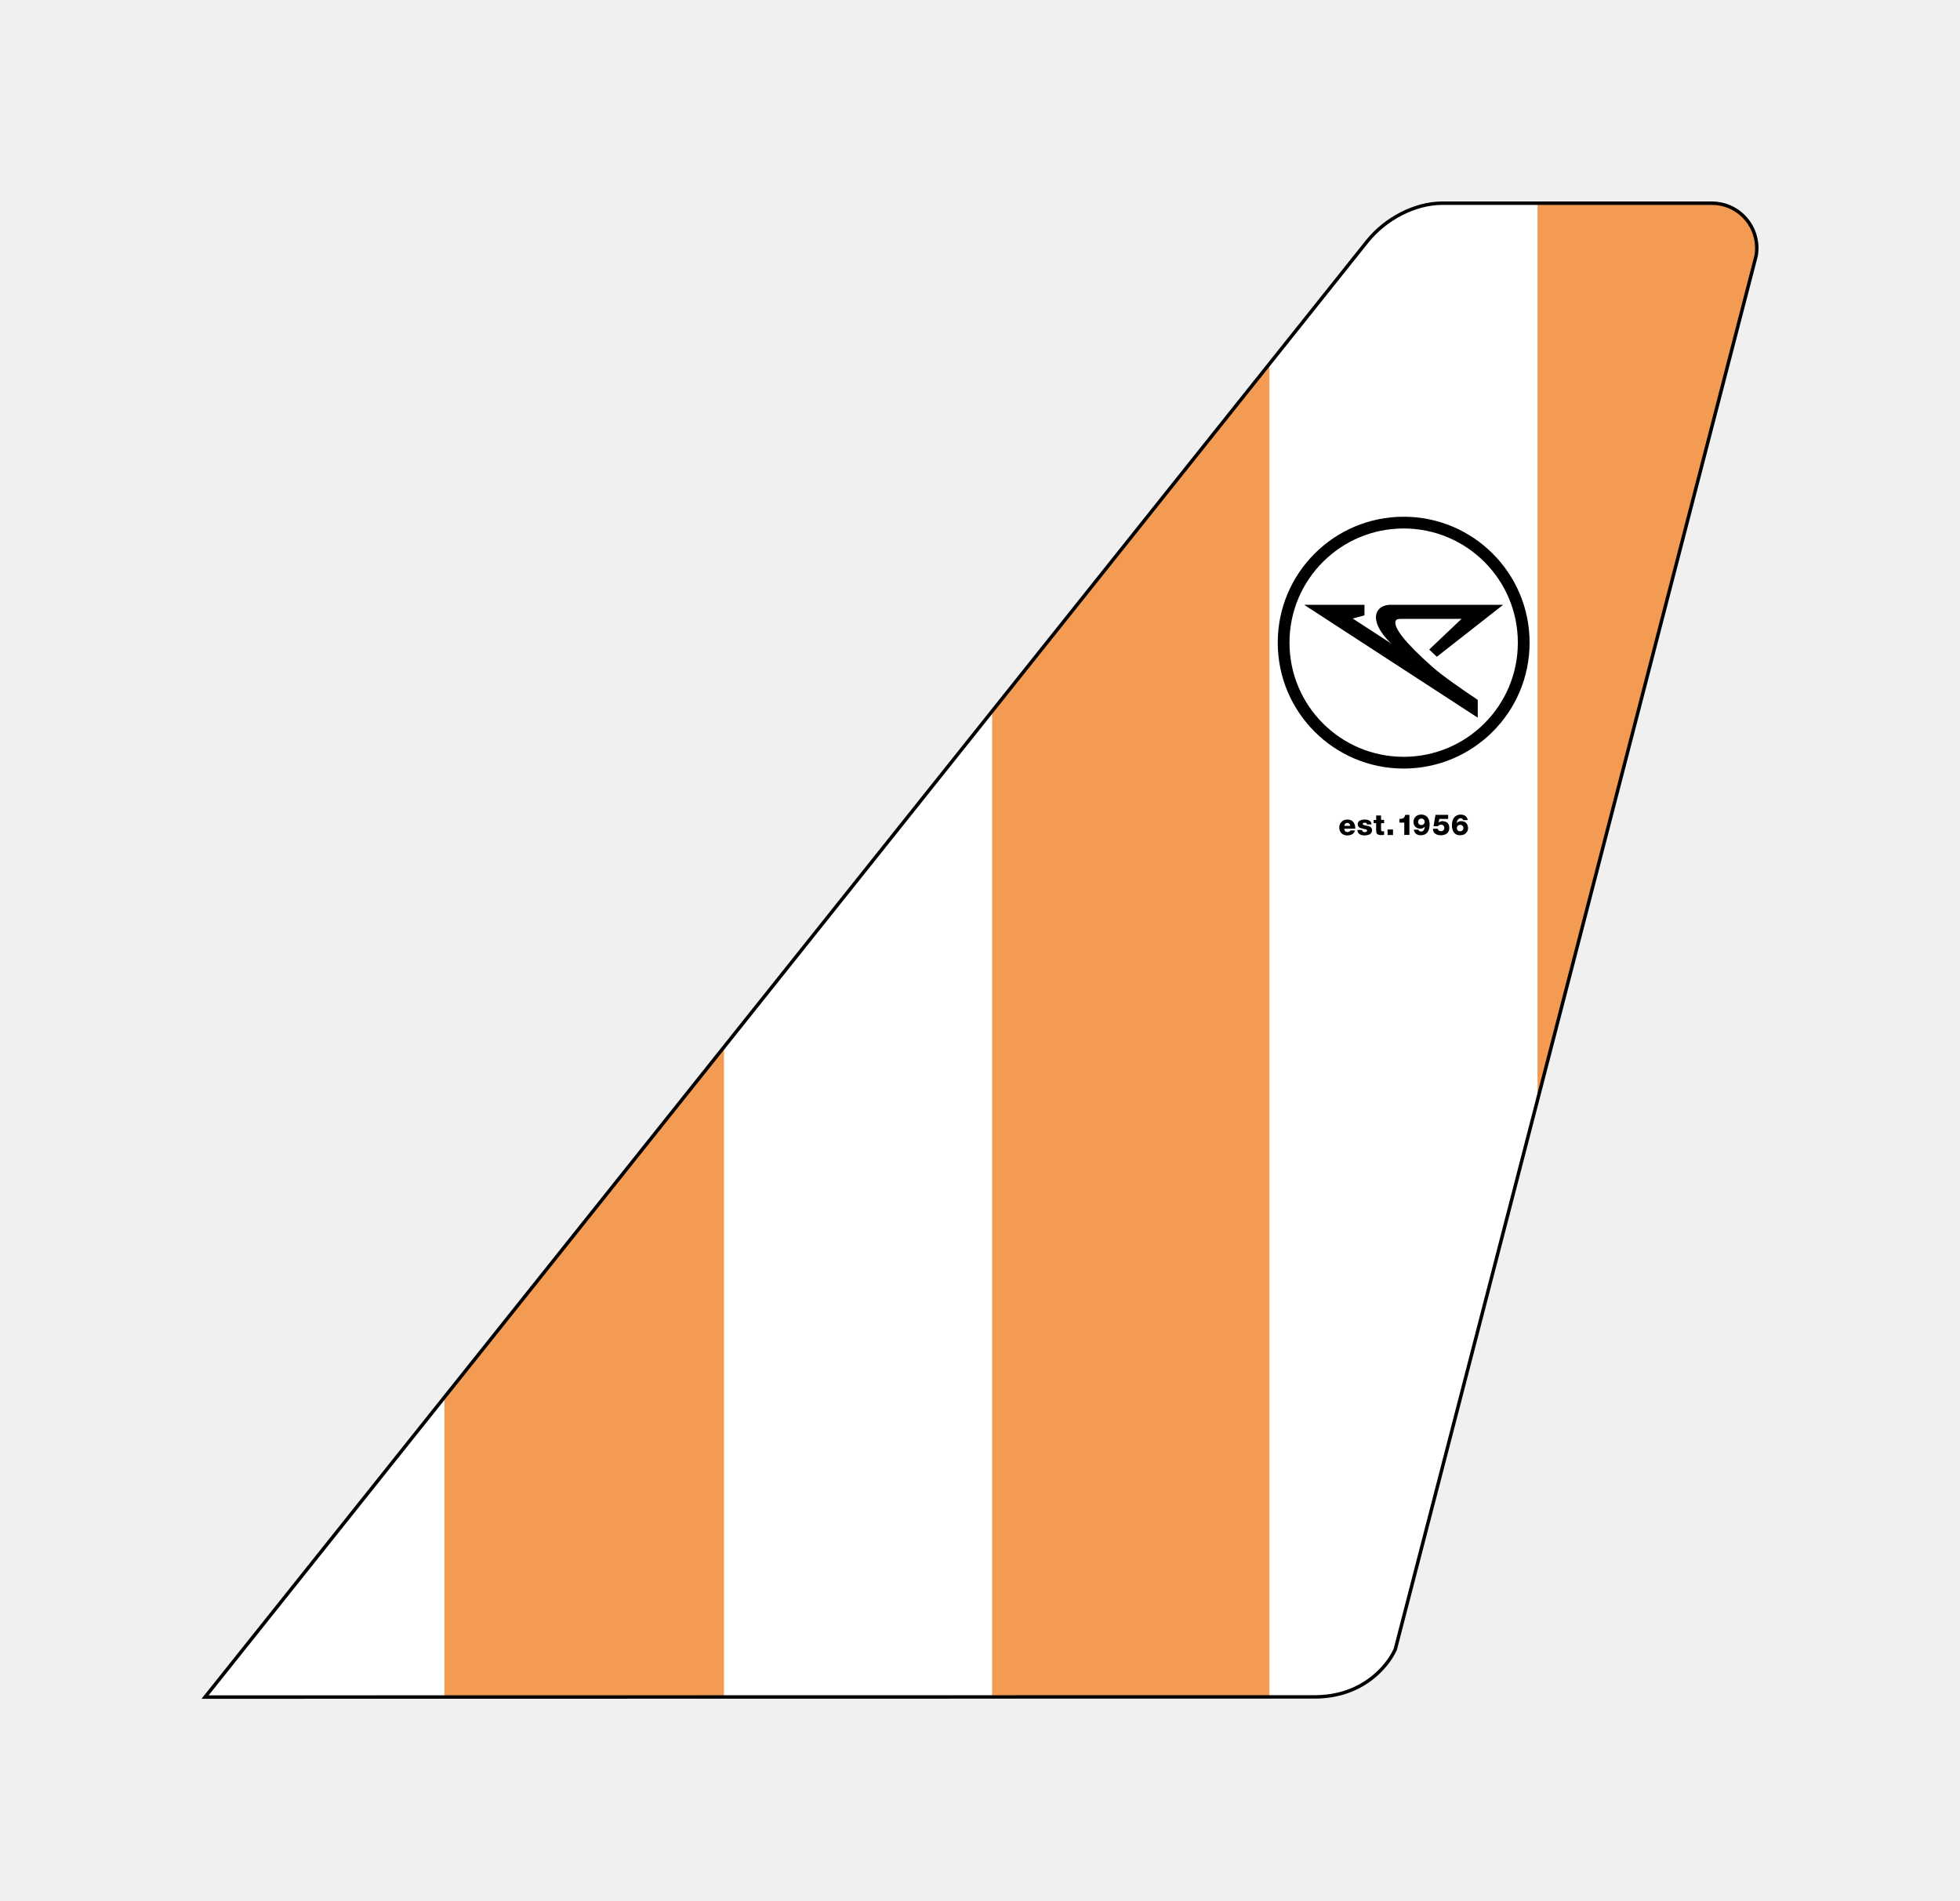
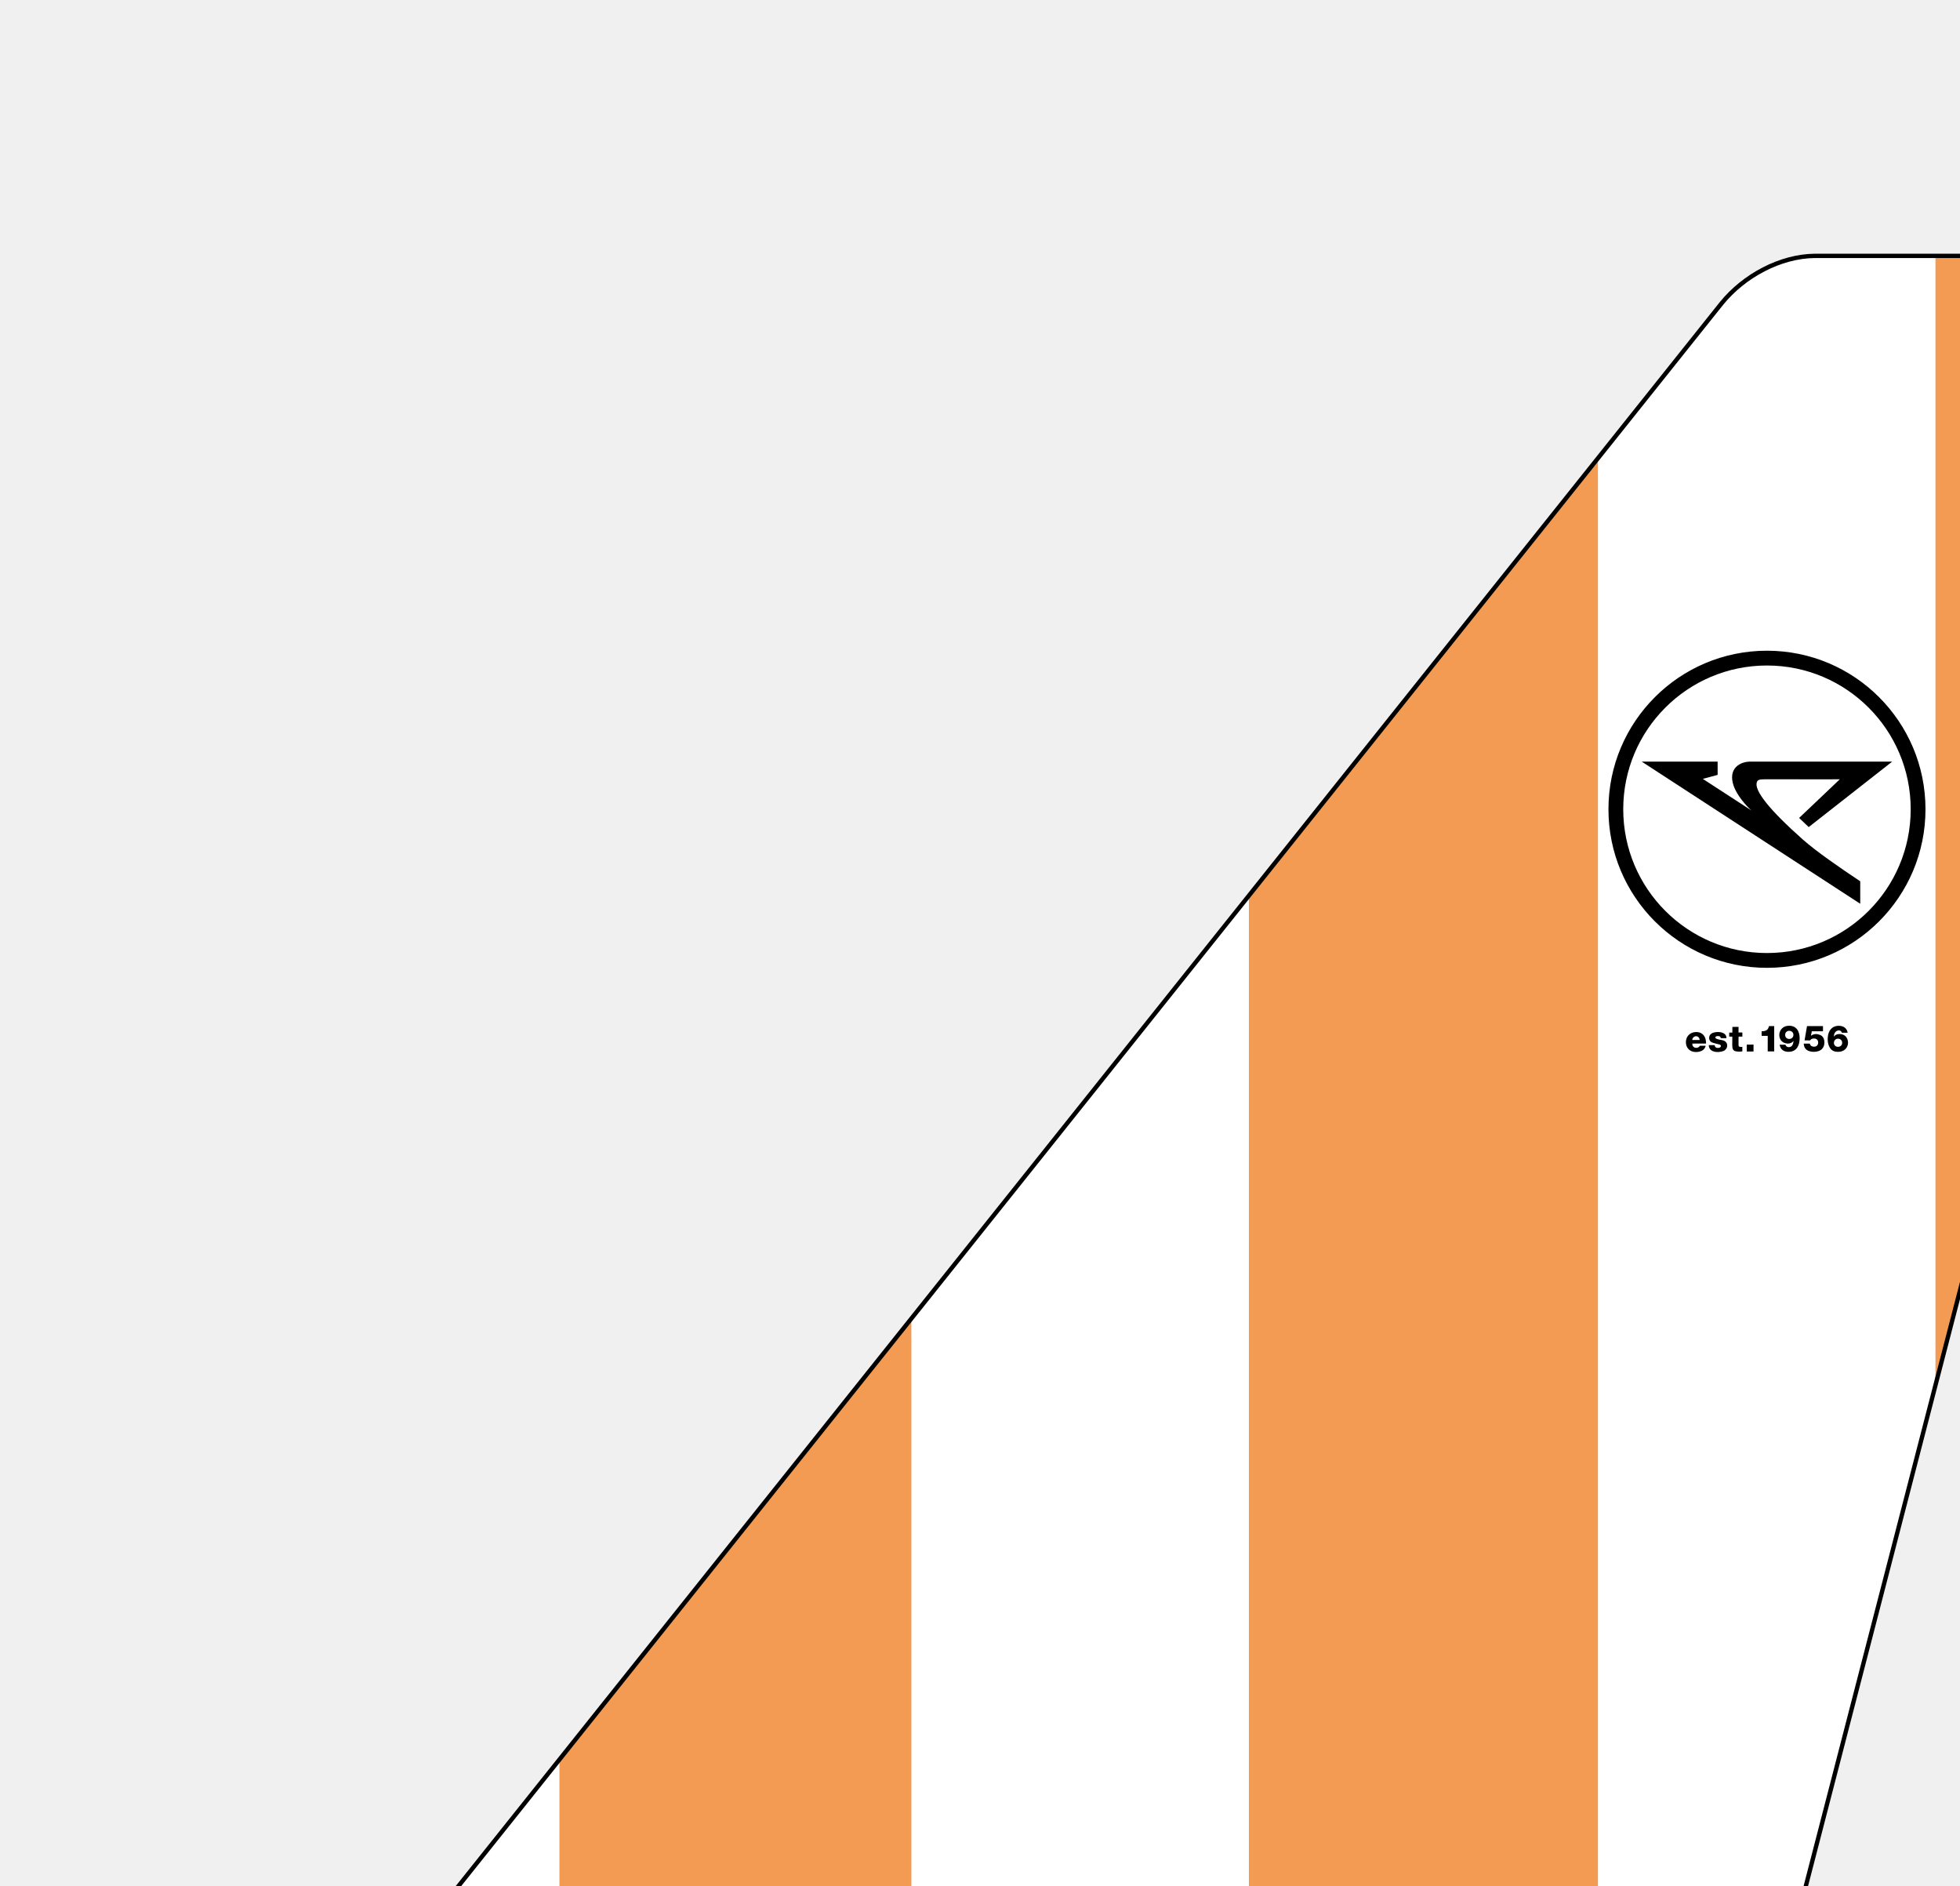
- <svg xmlns="http://www.w3.org/2000/svg" width="856" height="830" viewBox="0 0 856 830" fill="none">
+ <svg>
  <path fill-rule="evenodd" clip-rule="evenodd" d="M747.455 89.189C758.272 89.189 767.041 97.961 767.041 108.783C767.041 109.94 766.94 111.075 766.748 112.177L609.176 720.762C606.352 727.287 595.879 741.163 574.949 741.599L574.311 741.608L89.352 741.687C426.167 319.716 595.4 107.715 597.049 105.682C604.351 96.69 616.741 89.337 629.353 89.189H747.455Z" fill="white" />
  <path d="M671.484 88.331L748.922 88.331C748.922 88.331 761.396 92.371 764.094 97.216C766.792 102.062 768.345 107.582 766.334 113.627C760.163 137.261 747.439 187.051 747.439 187.051L671.484 479.848V88.331Z" fill="#F49B53" />
  <path d="M433.285 310.17L554.386 158.47V740.74H433.285L433.285 310.17Z" fill="#F49B53" />
  <path d="M194.086 610.148L316.188 456.874V741.298H194.086V610.148Z" fill="#F49B53" />
  <path fill-rule="evenodd" clip-rule="evenodd" d="M613.03 330.561C640.57 330.561 662.896 308.235 662.896 280.695C662.896 253.155 640.57 230.83 613.03 230.83C585.49 230.83 563.164 253.155 563.164 280.695C563.164 308.235 585.49 330.561 613.03 330.561ZM613.03 335.692C643.404 335.692 668.027 311.069 668.027 280.695C668.027 250.322 643.404 225.699 613.03 225.699C582.656 225.699 558.033 250.322 558.033 280.695C558.033 311.069 582.656 335.692 613.03 335.692Z" fill="black" />
  <path d="M569.586 264.173L595.914 264.173V268.768L590.771 270.155L607.622 281.1C605.756 279.453 602.611 275.828 601.495 272.638C599.262 266.253 604.069 264.008 607.587 264.175L656.47 264.175L627.511 286.87L624.185 283.706L638.301 270.301C632.195 270.336 625.637 270.302 622.975 270.302H612.107C610.289 270.302 609.78 270.543 609.514 271.309C608.547 274.09 613.667 280.731 625.488 291.206C630.154 295.34 638.687 301.226 645.388 305.68V313.47L569.586 264.173Z" fill="black" />
  <path d="M641.028 358.185C640.888 358.194 640.802 358.203 640.714 358.203C640.163 358.205 639.515 358.212 639 358.212C639 358.176 638.98 358.064 638.955 358.016C638.526 357.193 637.564 357.254 636.91 357.808C636.544 358.183 636.288 358.66 636.262 359.284C636.258 359.382 636.252 359.501 636.262 359.575C636.789 358.646 638.155 358.497 639.183 358.797C640.223 359.102 640.848 359.896 641.078 360.956C641.492 362.865 640.236 364.586 638.256 364.798C637.788 364.849 637.297 364.845 636.834 364.765C635.772 364.578 635.046 363.927 634.604 362.956C634.147 361.954 634.042 360.894 634.123 359.81C634.169 359.183 634.298 358.571 634.55 357.991C635.231 356.434 636.549 355.71 638.245 355.807C638.74 355.835 639.217 355.947 639.656 356.19C640.428 356.611 640.86 357.268 641.028 358.185ZM639.122 361.702C639.113 360.849 638.501 360.252 637.64 360.264C636.866 360.273 636.265 360.905 636.259 361.717C636.254 362.495 636.857 363.093 637.648 363.094C638.499 363.096 639.132 362.501 639.122 361.702Z" fill="black" />
  <path d="M625.794 361.981C626.488 361.968 627.233 361.973 627.912 361.977C628.057 362.872 628.92 363.159 629.801 363C630.515 362.795 630.881 362.177 630.773 361.359C630.68 360.665 630.178 360.234 629.453 360.214C628.938 360.199 628.464 360.292 628.111 360.707C628.044 360.787 627.971 360.869 627.971 360.869C627.436 360.856 626.948 360.856 626.482 360.856C626.38 360.856 626.242 360.856 626.074 360.856C626.335 359.193 626.628 357.56 626.923 355.91C628.782 355.91 630.609 355.91 632.462 355.91C632.462 356.511 632.462 357.084 632.462 357.704C631.176 357.704 629.901 357.704 628.595 357.704C628.489 358.217 628.39 358.693 628.287 359.197C628.36 359.182 628.403 359.185 628.433 359.165C629.439 358.488 630.493 358.553 631.544 359.01C632.329 359.353 632.74 360.021 632.897 360.841C632.994 361.343 632.99 361.854 632.882 362.354C632.611 363.608 631.801 364.355 630.592 364.664C629.636 364.911 628.666 364.883 627.72 364.595C626.518 364.233 625.826 363.297 625.794 361.981Z" fill="black" />
  <path d="M617.43 362.366C618.138 362.366 618.825 362.366 619.445 362.366C619.701 363.11 620.353 363.306 620.967 363.168C621.356 363.08 621.641 362.864 621.837 362.528C622.074 362.121 622.23 361.517 622.23 361.018C622.204 361.08 622.142 361.177 622.031 361.283C621.272 362.011 620.261 362.114 619.2 361.769C617.652 361.267 617.164 359.705 617.341 358.522C617.552 357.121 618.578 356.09 619.972 355.84C620.523 355.742 621.071 355.749 621.614 355.87C622.712 356.113 623.477 356.768 623.925 357.791C624.356 358.772 624.421 359.808 624.33 360.859C624.274 361.499 624.145 362.126 623.88 362.717C623.301 364.003 622.31 364.701 620.901 364.804C620.301 364.847 619.707 364.819 619.14 364.598C618.168 364.221 617.624 363.465 617.43 362.366ZM619.341 358.92C619.339 359.778 619.922 360.371 620.76 360.364C621.599 360.355 622.21 359.75 622.208 358.929C622.206 358.13 621.603 357.546 620.773 357.535C619.957 357.524 619.343 358.119 619.341 358.92Z" fill="black" />
  <path d="M615.538 364.683C614.788 364.683 614.036 364.683 613.294 364.683C613.294 364.683 613.293 363.794 613.284 363.355C613.273 362.907 613.293 362.461 613.293 362.013C613.293 361.565 613.293 361.119 613.293 360.671C613.293 360.227 613.293 359.784 613.293 359.299C612.573 359.299 611.906 359.299 611.197 359.299C611.15 358.762 611.177 358.22 611.178 357.698C611.413 357.698 611.697 357.687 611.941 357.648C612.932 357.487 613.416 357.104 613.744 355.91C614.324 355.91 614.943 355.91 615.54 355.91C615.538 358.835 615.538 361.735 615.538 364.683Z" fill="black" />
  <path d="M608.367 364.724C607.526 364.724 606.813 364.721 606.013 364.721C606.013 363.929 606.007 363.114 606.007 362.314H607.213C607.213 362.314 607.921 362.312 608.367 362.312V364.724Z" fill="black" />
  <path d="M601.009 359.554C600.61 359.554 600.285 359.554 599.93 359.554C599.93 359.09 599.927 358.62 599.927 358.146C600.263 358.146 600.647 358.146 601.024 358.146V356.186L603.163 356.178C603.163 356.852 603.163 357.444 603.163 358.114C603.612 358.114 604.061 358.114 604.492 358.114C604.492 358.59 604.492 359.073 604.492 359.554C604.08 359.554 603.631 359.554 603.207 359.554C603.189 359.691 603.166 359.742 603.166 359.839C603.163 360.703 603.161 361.567 603.166 362.431C603.17 362.927 603.331 363.089 603.835 363.121C604.025 363.132 604.24 363.109 604.486 363.109C604.486 363.109 604.486 364.151 604.486 364.672C603.823 364.776 602.911 364.81 602.148 364.631C601.59 364.5 601.206 364.143 601.096 363.575C601.03 363.241 600.996 362.903 600.99 362.561C600.975 361.712 601.004 360.867 601.004 360.018C601.005 359.87 601.009 359.771 601.009 359.554Z" fill="black" />
  <path d="M595.717 364.883C595.405 364.865 595.152 364.85 594.908 364.796C594.465 364.699 594.049 364.548 593.685 364.273C593.108 363.838 592.839 363.231 592.841 362.508C593.504 362.508 594.225 362.508 594.887 362.508C594.968 363.411 595.726 363.622 596.565 363.381C596.871 363.26 597.048 363.076 597.041 362.824C597.033 362.522 596.853 362.364 596.599 362.293C596.112 362.157 595.615 362.058 595.126 361.929C594.738 361.826 594.348 361.722 593.976 361.576C592.692 361.074 592.657 359.228 593.713 358.532C594.133 358.256 594.596 358.095 595.087 358.028C595.815 357.927 596.55 357.911 597.263 358.105C597.601 358.196 597.943 358.347 598.23 358.543C598.739 358.89 598.976 359.436 598.975 360.088C598.327 360.088 597.635 360.088 596.983 360.088C596.949 359.756 596.871 359.54 596.565 359.443C596.214 359.331 595.861 359.325 595.509 359.424C595.324 359.476 595.182 359.577 595.145 359.777C595.107 359.98 595.214 360.135 595.382 360.217C595.608 360.329 595.843 360.43 596.085 360.492C596.518 360.6 596.961 360.673 597.398 360.762C597.543 360.792 597.691 360.82 597.832 360.863C598.54 361.082 599.051 361.52 599.189 362.265C599.329 363.021 599.098 363.683 598.502 364.191C598.12 364.518 597.713 364.638 597.228 364.748C596.983 364.804 596.752 364.84 596.511 364.865C596.04 364.913 595.984 364.883 595.717 364.883Z" fill="black" />
  <path d="M588.168 364.897C587.909 364.88 587.694 364.844 587.464 364.794C585.977 364.456 585.032 363.312 584.918 361.785C584.763 359.734 586.081 358.317 587.701 358.031C590.059 357.615 591.552 358.937 591.828 360.926C591.862 361.161 591.876 361.4 591.891 361.637C591.897 361.723 591.882 361.809 591.873 361.957C591.066 361.957 590.281 361.957 589.497 361.957C588.709 361.957 587.92 361.957 587.136 361.957C587.065 362.498 587.32 363.005 587.767 363.256C588.388 363.603 589.168 363.468 589.629 362.921C589.684 362.856 589.749 362.749 589.769 362.724C589.811 362.724 589.887 362.723 589.948 362.724C590.529 362.731 591.109 362.727 591.74 362.727C591.705 362.871 591.69 362.983 591.649 363.086C591.261 364.038 590.615 364.499 589.653 364.743C589.426 364.801 589.153 364.844 588.928 364.874C588.68 364.907 588.428 364.913 588.168 364.897ZM589.672 360.725C589.648 359.976 589.15 359.452 588.493 359.414C587.778 359.375 587.113 360.004 587.117 360.725C587.959 360.725 588.802 360.725 589.672 360.725Z" fill="black" />
  <path fill-rule="evenodd" clip-rule="evenodd" d="M629.562 88H747.663C758.895 88 768 97.109 768 108.346C768 109.534 767.898 110.712 767.696 111.868L767.683 111.927L610.096 720.568L609.96 720.878C608.082 725.072 604.386 729.841 599.521 733.619C592.972 738.705 584.823 741.711 575.168 741.912L574.52 741.921L88 742L596.675 104.771C604.642 94.959 617.417 88.143 629.562 88ZM747.663 89.502L629.57 89.501C617.904 89.639 605.539 96.236 597.84 105.718L597.538 106.094L91.119 740.498L574.509 740.419L575.141 740.41C584.462 740.216 592.301 737.325 598.6 732.433C603.363 728.734 606.953 724.051 608.695 720.026L608.671 720.079L766.222 111.58L766.283 111.207C766.406 110.4 766.476 109.583 766.494 108.758L766.499 108.346C766.499 97.938 758.065 89.502 747.663 89.502Z" fill="black" />
</svg>
